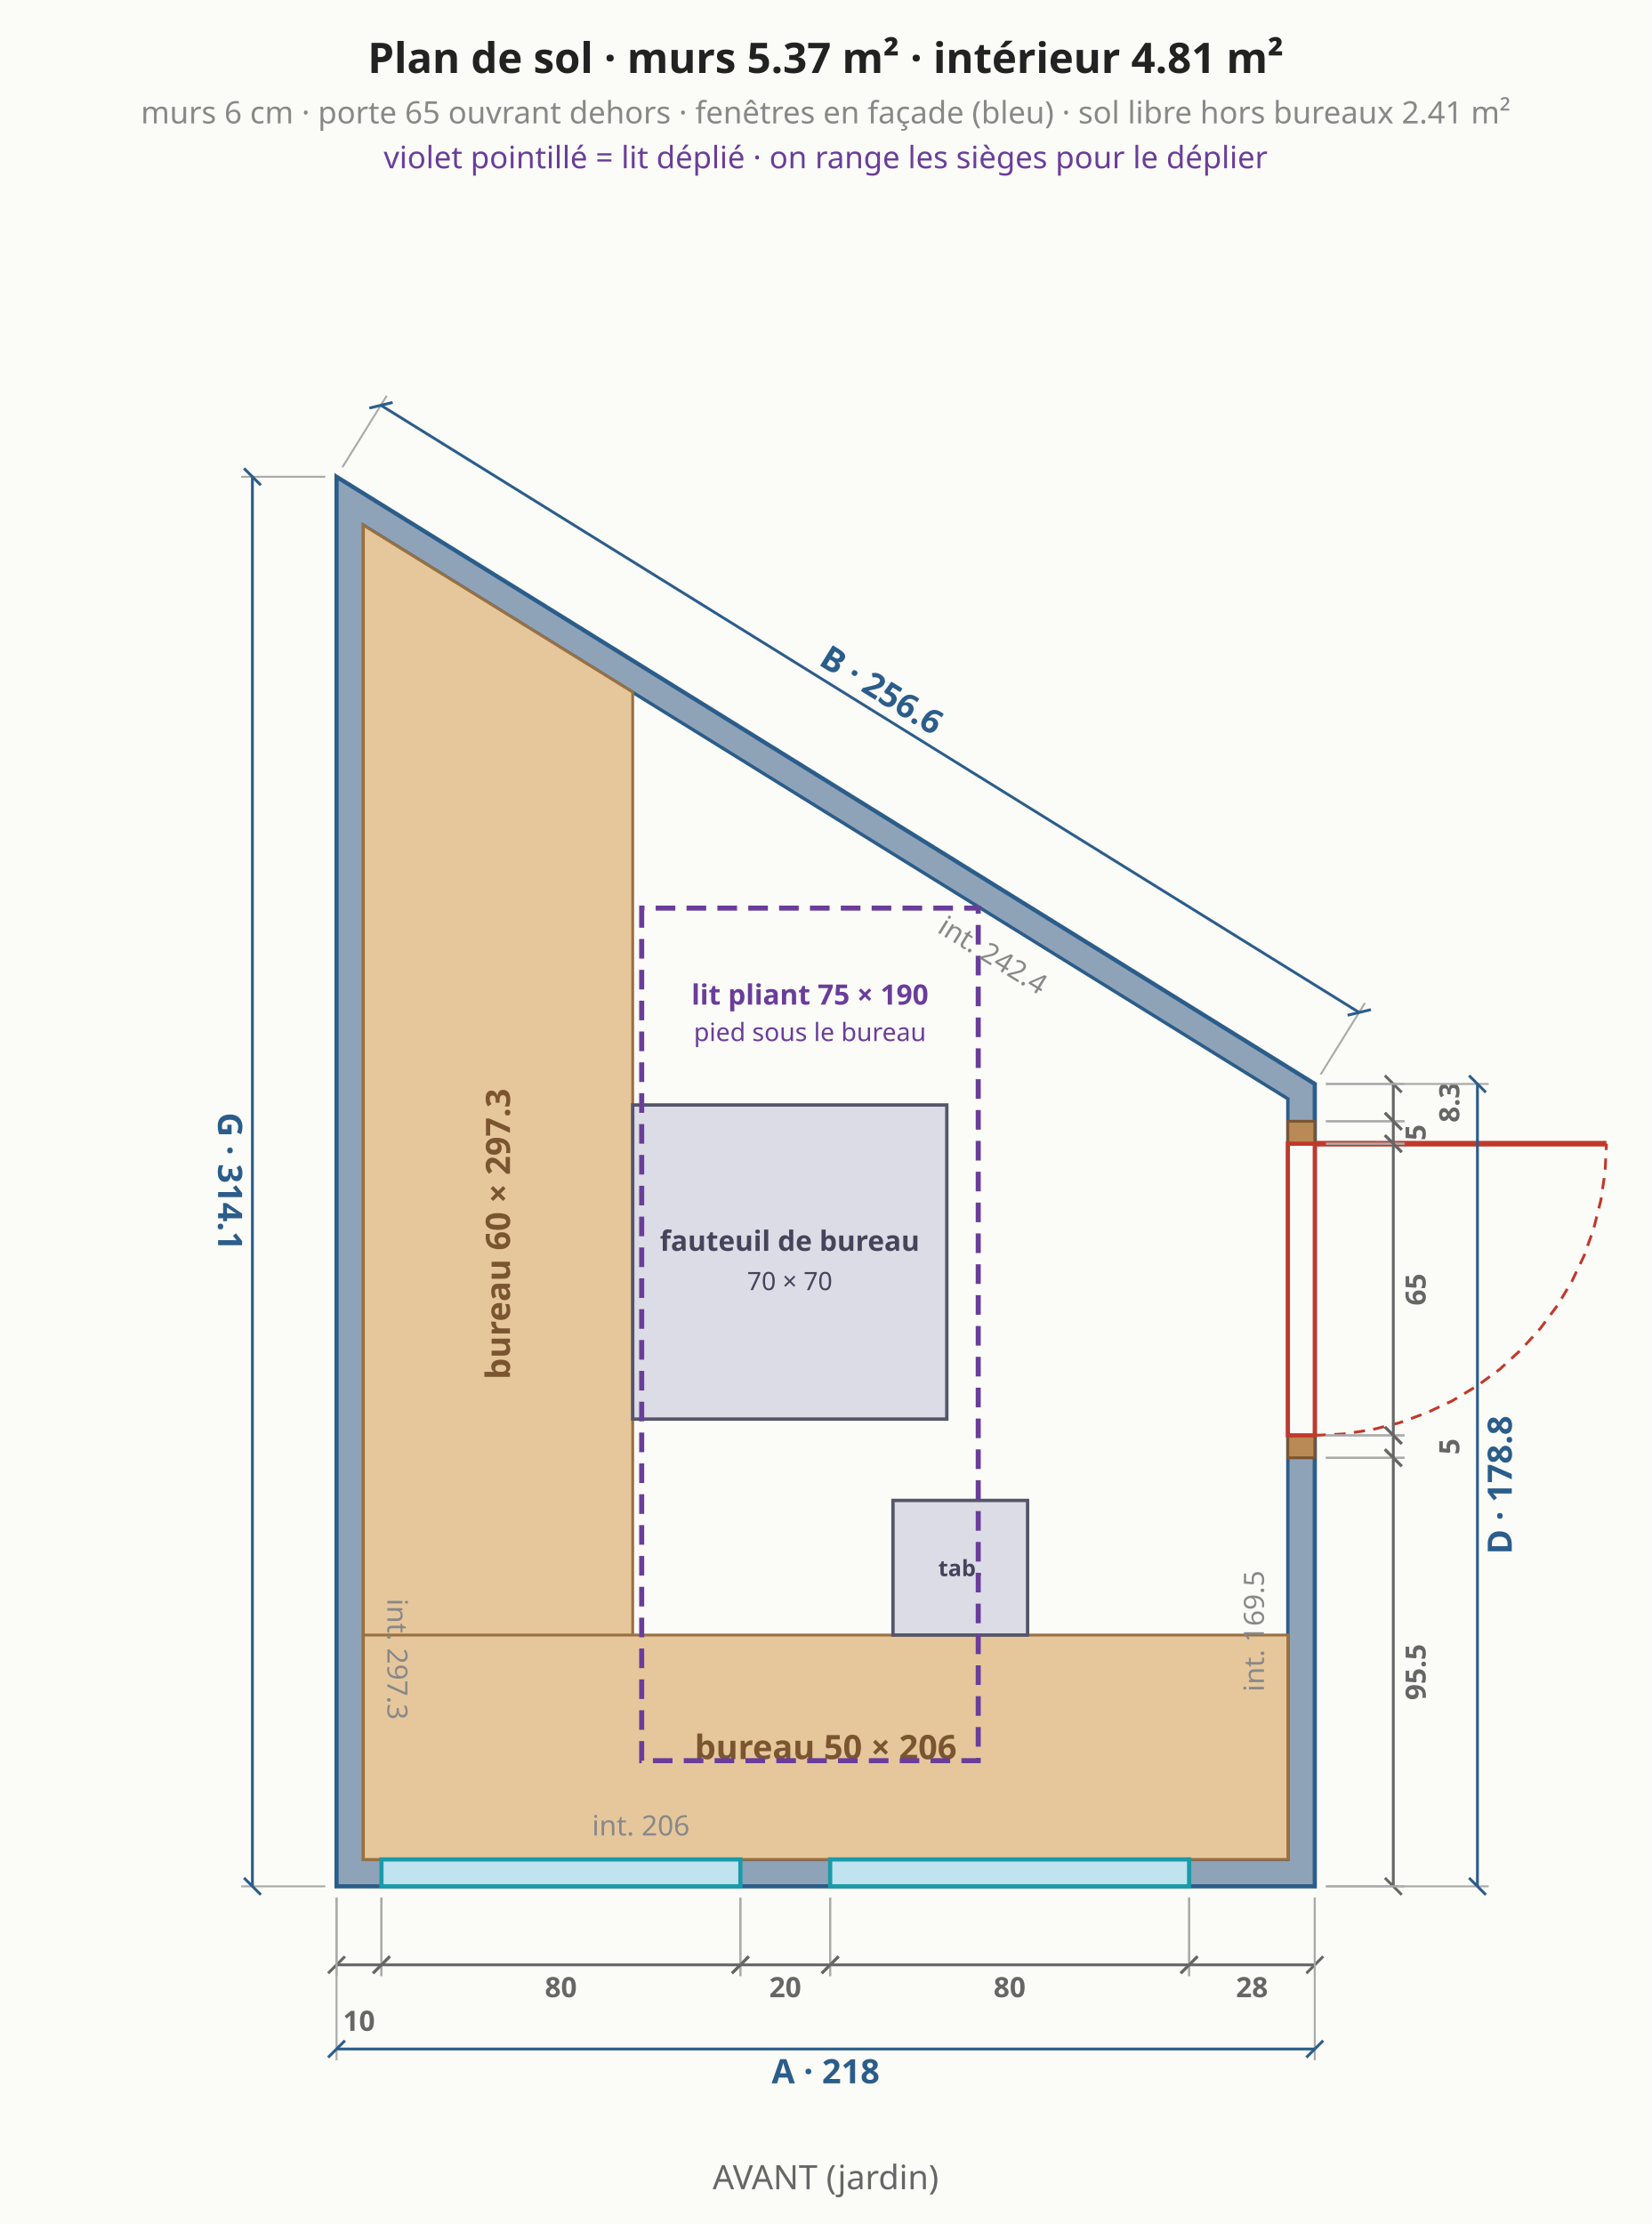
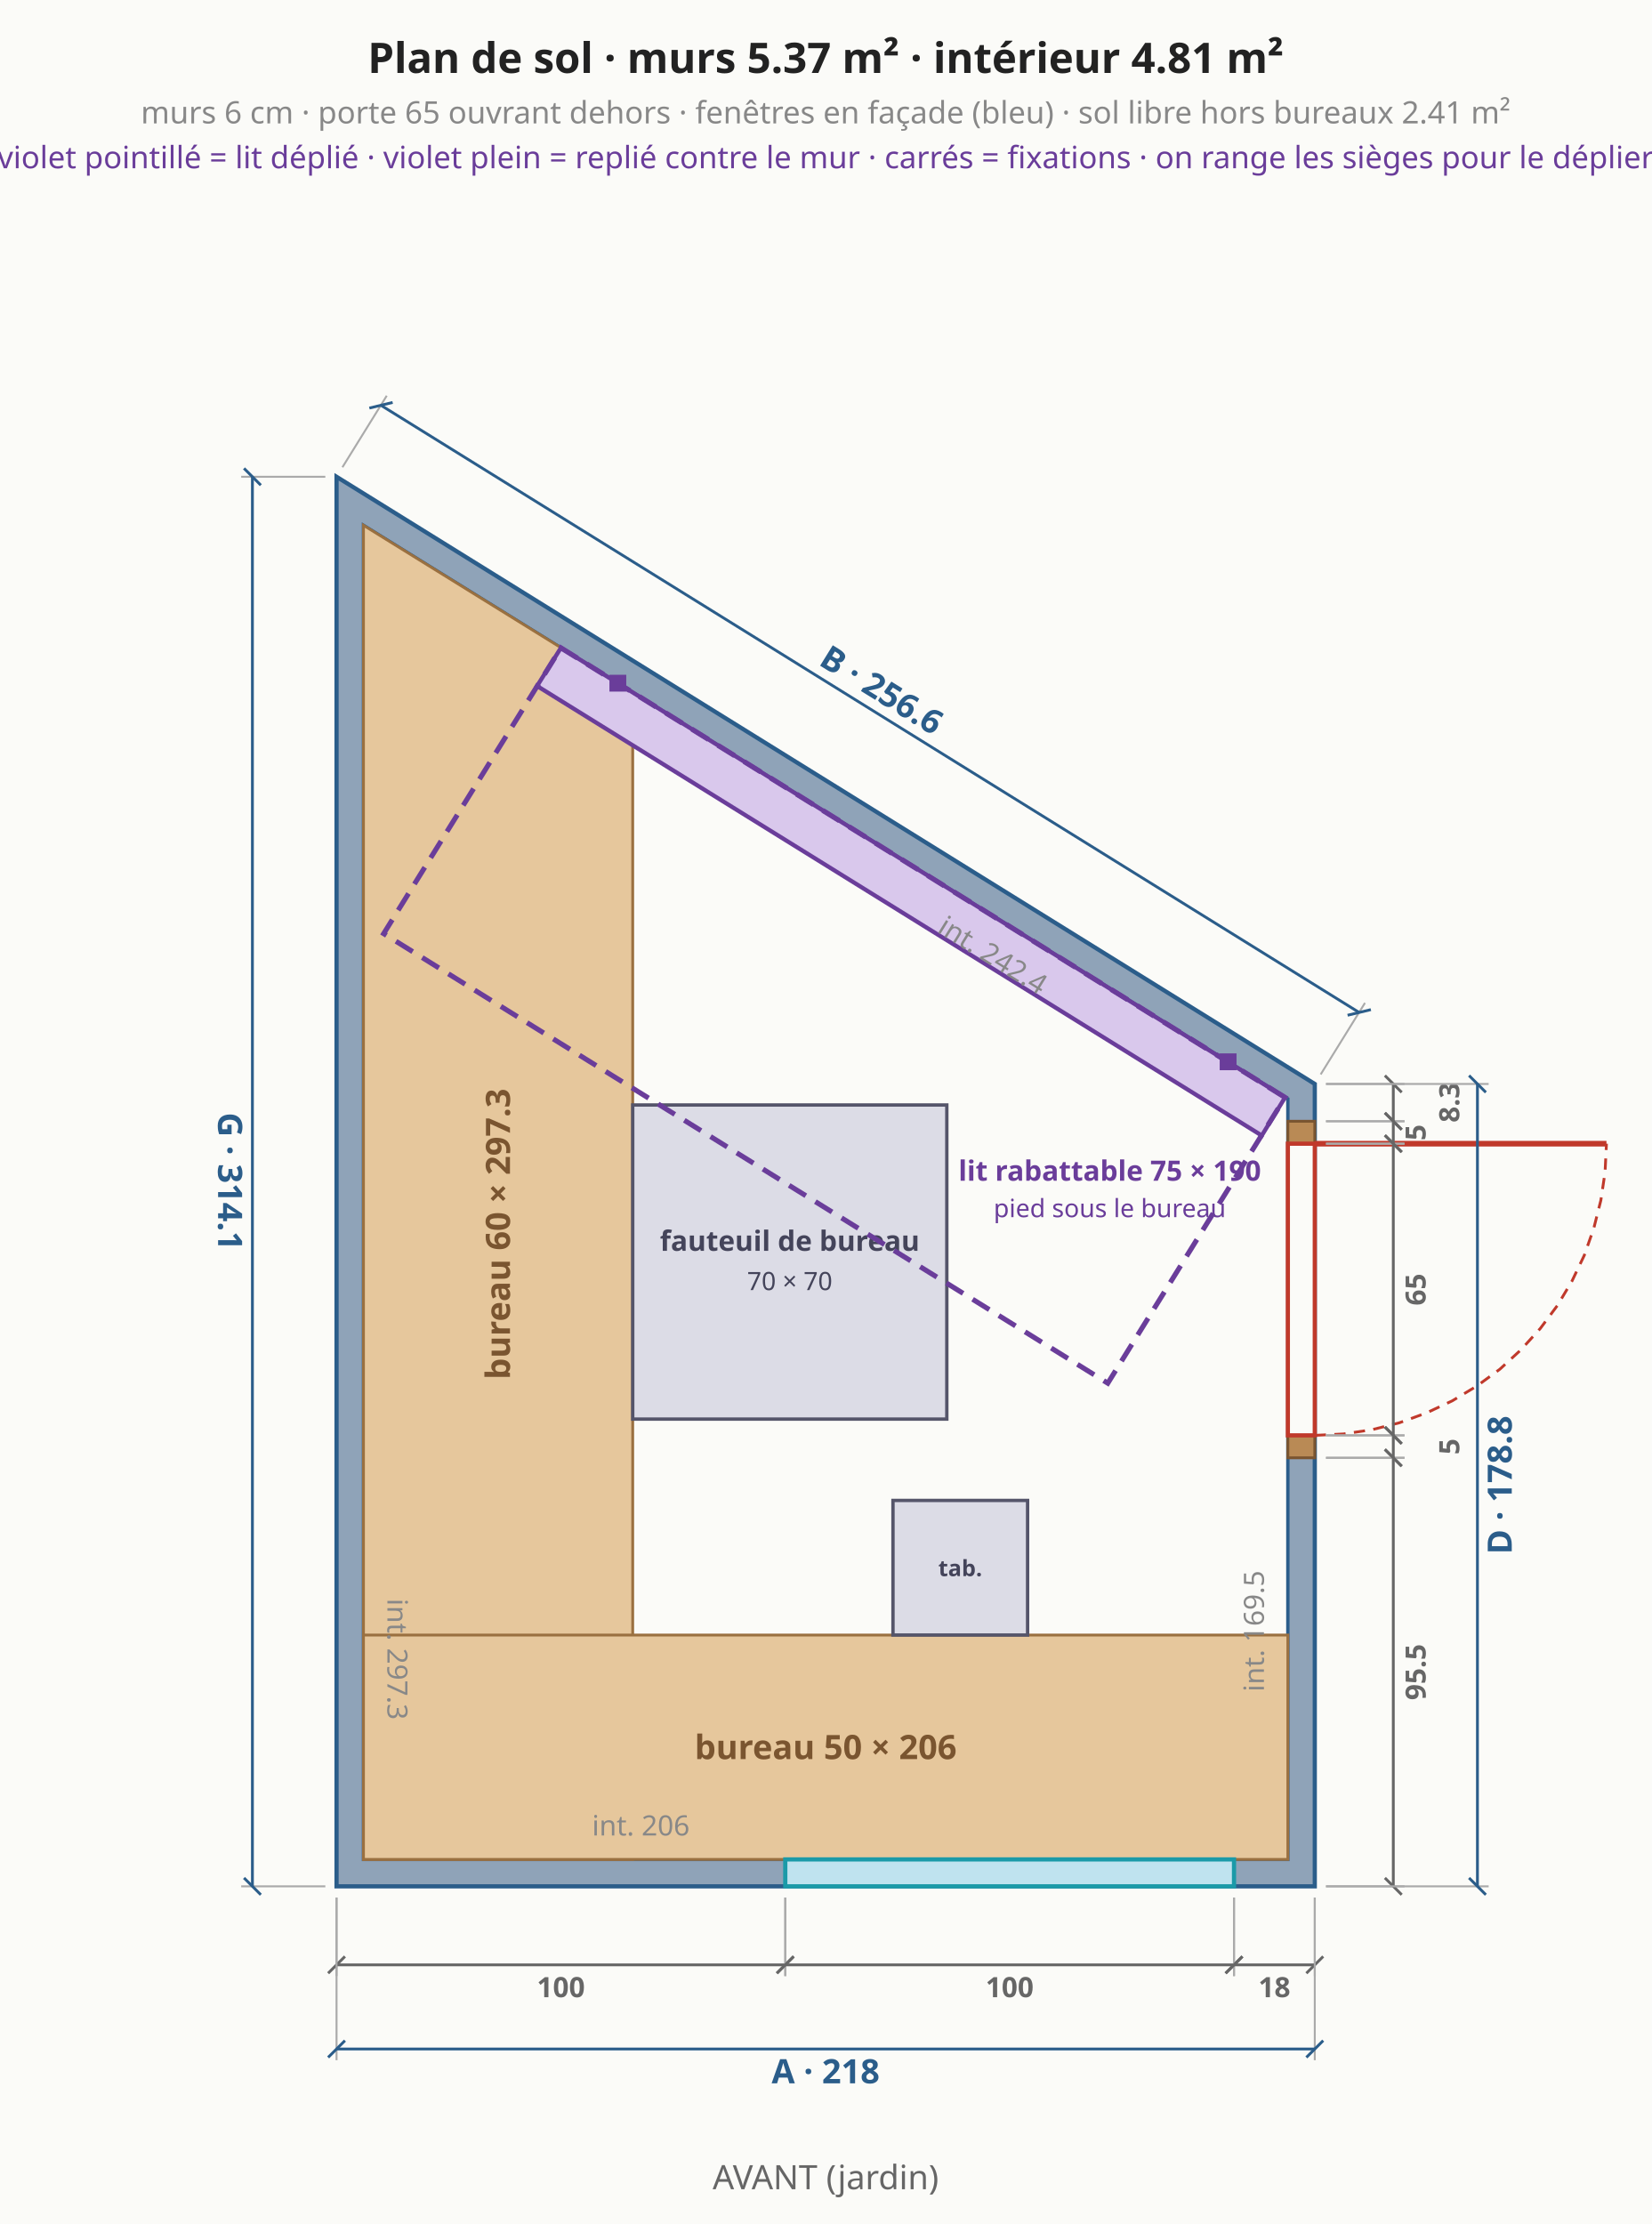
<svg xmlns="http://www.w3.org/2000/svg" viewBox="0 0 589 793" font-family="system-ui,sans-serif" font-size="13">
  <rect width="589" height="793" fill="#fbfbf8" />
  <polygon points="120.0,672.6 468.8,672.6 468.8,386.5 120.0,170.0" fill="#8fa3b8" stroke="#2b5d8a" stroke-width="1.5" />
  <polygon points="129.6,663.0 459.2,663.0 459.2,391.8 129.6,187.3" fill="#fbfbf8" stroke="#2b5d8a" stroke-width="1.2" />
  <polygon points="129.6,663.0 225.6,663.0 225.6,246.8 129.6,187.3" fill="#e6c79c" stroke="#9a7040" stroke-width="1" />
  <text x="177.6" y="440.0" text-anchor="middle" dominant-baseline="middle" fill="#7a5530" font-size="12" font-weight="bold" transform="rotate(-90 177.6 440.0)">bureau 60 × 297.3</text>
  <polygon points="129.6,663.0 459.2,663.0 459.2,583.0 129.6,583.0" fill="#e6c79c" stroke="#9a7040" stroke-width="1" />
  <text x="294.4" y="623.0" text-anchor="middle" dominant-baseline="middle" fill="#7a5530" font-size="12" font-weight="bold">bureau 50 × 206</text>
  <polygon points="225.6,394.0 225.6,506.0 337.6,506.0 337.6,394.0" fill="#dcdce6" stroke="#55556a" stroke-width="1.2" />
  <text x="281.6" y="446.0" text-anchor="middle" fill="#44445a" font-size="10" font-weight="bold">fauteuil de bureau</text>
  <text x="281.6" y="460.0" text-anchor="middle" fill="#44445a" font-size="9" font-weight="normal">70 × 70</text>
  <polygon points="318.4,583.0 366.4,583.0 366.4,535.0 318.4,535.0" fill="#dcdce6" stroke="#55556a" stroke-width="1.2" />
  <text x="342.4" y="562.0" text-anchor="middle" fill="#44445a" font-size="8" font-weight="bold">tab.</text>
-   <polygon points="228.8,323.8 228.8,627.8 348.8,627.8 348.8,323.8" fill="none" stroke="#6a3d9a" stroke-width="1.8" stroke-dasharray="7 4" />
-   <text x="288.8" y="358.2" text-anchor="middle" fill="#6a3d9a" font-size="10" font-weight="bold">lit pliant 75 × 190</text>
-   <text x="288.8" y="371.2" text-anchor="middle" fill="#6a3d9a" font-size="9" font-weight="normal">pied sous le bureau</text>
-   <polygon points="136.0,672.6 264.0,672.6 264.0,663.0 136.0,663.0" fill="#bfe3ef" stroke="#1b9aa8" stroke-width="1.5" />
-   <polygon points="296.0,672.6 424.0,672.6 424.0,663.0 296.0,663.0" fill="#bfe3ef" stroke="#1b9aa8" stroke-width="1.5" />
+   <polygon points="458.2,391.3 200.0,231.0 191.5,244.6 449.9,404.9" fill="#d9c8ec" stroke="#6a3d9a" stroke-width="1.5" />
+   <rect x="434.9" y="375.6" width="6" height="6" fill="#6a3d9a" />
+   <rect x="217.3" y="240.6" width="6" height="6" fill="#6a3d9a" />
+   <polygon points="458.2,391.3 200.0,231.0 136.8,332.9 395.0,493.2" fill="none" stroke="#6a3d9a" stroke-width="1.8" stroke-dasharray="7 4" />
+   <text x="395.7" y="421.0" text-anchor="middle" fill="#6a3d9a" font-size="10" font-weight="bold">lit rabattable 75 × 190</text>
+   <text x="395.7" y="434.0" text-anchor="middle" fill="#6a3d9a" font-size="9" font-weight="normal">pied sous le bureau</text>
+   <polygon points="280.0,672.6 440.0,672.6 440.0,663.0 280.0,663.0" fill="#bfe3ef" stroke="#1b9aa8" stroke-width="1.5" />
  <line x1="120.0" y1="676.6" x2="120.0" y2="704.6" stroke="#aaa" stroke-width="0.7" />
-   <line x1="136.0" y1="676.6" x2="136.0" y2="704.6" stroke="#aaa" stroke-width="0.7" />
-   <line x1="120.0" y1="700.6" x2="136.0" y2="700.6" stroke="#666" stroke-width="1" />
+   <line x1="280.0" y1="676.6" x2="280.0" y2="704.6" stroke="#aaa" stroke-width="0.7" />
+   <line x1="120.0" y1="700.6" x2="280.0" y2="700.6" stroke="#666" stroke-width="1" />
  <line x1="117.0" y1="703.6" x2="123.0" y2="697.6" stroke="#666" stroke-width="1" />
-   <line x1="133.0" y1="703.6" x2="139.0" y2="697.6" stroke="#666" stroke-width="1" />
-   <text x="128.0" y="720.6" text-anchor="middle" dominant-baseline="middle" fill="#666" font-size="10" font-weight="bold" transform="rotate(0.0 128.0 720.6)">10</text>
-   <line x1="136.0" y1="676.6" x2="136.0" y2="704.6" stroke="#aaa" stroke-width="0.7" />
-   <line x1="264.0" y1="676.6" x2="264.0" y2="704.6" stroke="#aaa" stroke-width="0.7" />
-   <line x1="136.0" y1="700.6" x2="264.0" y2="700.6" stroke="#666" stroke-width="1" />
-   <line x1="133.0" y1="703.6" x2="139.0" y2="697.6" stroke="#666" stroke-width="1" />
-   <line x1="261.0" y1="703.6" x2="267.0" y2="697.6" stroke="#666" stroke-width="1" />
-   <text x="200.0" y="708.6" text-anchor="middle" dominant-baseline="middle" fill="#666" font-size="10" font-weight="bold" transform="rotate(0.0 200.0 708.6)">80</text>
-   <line x1="264.0" y1="676.6" x2="264.0" y2="704.6" stroke="#aaa" stroke-width="0.7" />
-   <line x1="296.0" y1="676.6" x2="296.0" y2="704.6" stroke="#aaa" stroke-width="0.7" />
-   <line x1="264.0" y1="700.6" x2="296.0" y2="700.6" stroke="#666" stroke-width="1" />
-   <line x1="261.0" y1="703.6" x2="267.0" y2="697.6" stroke="#666" stroke-width="1" />
-   <line x1="293.0" y1="703.6" x2="299.0" y2="697.6" stroke="#666" stroke-width="1" />
-   <text x="280.0" y="708.6" text-anchor="middle" dominant-baseline="middle" fill="#666" font-size="10" font-weight="bold" transform="rotate(0.0 280.0 708.6)">20</text>
-   <line x1="296.0" y1="676.6" x2="296.0" y2="704.6" stroke="#aaa" stroke-width="0.7" />
-   <line x1="424.0" y1="676.6" x2="424.0" y2="704.6" stroke="#aaa" stroke-width="0.7" />
-   <line x1="296.0" y1="700.6" x2="424.0" y2="700.6" stroke="#666" stroke-width="1" />
-   <line x1="293.0" y1="703.6" x2="299.0" y2="697.6" stroke="#666" stroke-width="1" />
-   <line x1="421.0" y1="703.6" x2="427.0" y2="697.6" stroke="#666" stroke-width="1" />
-   <text x="360.0" y="708.6" text-anchor="middle" dominant-baseline="middle" fill="#666" font-size="10" font-weight="bold" transform="rotate(0.0 360.0 708.6)">80</text>
-   <line x1="424.0" y1="676.6" x2="424.0" y2="704.6" stroke="#aaa" stroke-width="0.7" />
+   <line x1="277.0" y1="703.6" x2="283.0" y2="697.6" stroke="#666" stroke-width="1" />
+   <text x="200.0" y="708.6" text-anchor="middle" dominant-baseline="middle" fill="#666" font-size="10" font-weight="bold" transform="rotate(0.0 200.0 708.6)">100</text>
+   <line x1="280.0" y1="676.6" x2="280.0" y2="704.6" stroke="#aaa" stroke-width="0.7" />
+   <line x1="440.0" y1="676.6" x2="440.0" y2="704.6" stroke="#aaa" stroke-width="0.7" />
+   <line x1="280.0" y1="700.6" x2="440.0" y2="700.6" stroke="#666" stroke-width="1" />
+   <line x1="277.0" y1="703.6" x2="283.0" y2="697.6" stroke="#666" stroke-width="1" />
+   <line x1="437.0" y1="703.6" x2="443.0" y2="697.6" stroke="#666" stroke-width="1" />
+   <text x="360.0" y="708.6" text-anchor="middle" dominant-baseline="middle" fill="#666" font-size="10" font-weight="bold" transform="rotate(0.0 360.0 708.6)">100</text>
+   <line x1="440.0" y1="676.6" x2="440.0" y2="704.6" stroke="#aaa" stroke-width="0.7" />
  <line x1="468.8" y1="676.6" x2="468.8" y2="704.6" stroke="#aaa" stroke-width="0.7" />
-   <line x1="424.0" y1="700.6" x2="468.8" y2="700.6" stroke="#666" stroke-width="1" />
-   <line x1="421.0" y1="703.6" x2="427.0" y2="697.6" stroke="#666" stroke-width="1" />
+   <line x1="440.0" y1="700.6" x2="468.8" y2="700.6" stroke="#666" stroke-width="1" />
+   <line x1="437.0" y1="703.6" x2="443.0" y2="697.6" stroke="#666" stroke-width="1" />
  <line x1="465.8" y1="703.6" x2="471.8" y2="697.6" stroke="#666" stroke-width="1" />
-   <text x="446.4" y="708.6" text-anchor="middle" dominant-baseline="middle" fill="#666" font-size="10" font-weight="bold" transform="rotate(0.0 446.4 708.6)">28</text>
+   <text x="454.4" y="708.6" text-anchor="middle" dominant-baseline="middle" fill="#666" font-size="10" font-weight="bold" transform="rotate(0.0 454.4 708.6)">18</text>
  <line x1="120.0" y1="676.6" x2="120.0" y2="734.6" stroke="#aaa" stroke-width="0.7" />
  <line x1="468.8" y1="676.6" x2="468.8" y2="734.6" stroke="#aaa" stroke-width="0.7" />
  <line x1="120.0" y1="730.6" x2="468.8" y2="730.6" stroke="#2b5d8a" stroke-width="1" />
  <line x1="117.0" y1="733.6" x2="123.0" y2="727.6" stroke="#2b5d8a" stroke-width="1" />
  <line x1="465.8" y1="733.6" x2="471.8" y2="727.6" stroke="#2b5d8a" stroke-width="1" />
  <text x="294.4" y="738.6" text-anchor="middle" dominant-baseline="middle" fill="#2b5d8a" font-size="12" font-weight="bold" transform="rotate(0.0 294.4 738.6)">A · 218</text>
  <polygon points="468.8,519.8 468.8,511.8 459.2,511.8 459.2,519.8" fill="#b98a55" stroke="#7a5530" stroke-width="1" />
  <polygon points="468.8,407.8 468.8,399.8 459.2,399.8 459.2,407.8" fill="#b98a55" stroke="#7a5530" stroke-width="1" />
  <polygon points="468.8,511.8 468.8,407.8 459.2,407.8 459.2,511.8" fill="#fbfbf8" stroke="#c0392b" stroke-width="1.5" />
  <line x1="468.8" y1="407.8" x2="572.8" y2="407.8" stroke="#c0392b" stroke-width="2" />
  <polyline points="468.8,511.8 479.0,511.3 489.1,509.8 499.0,507.3 508.6,503.8 517.8,499.5 526.6,494.2 534.8,488.2 542.3,481.3 549.2,473.7 555.3,465.5 560.5,456.8 564.9,447.6 568.3,437.9 570.8,428.0 572.3,418.0 572.8,407.8" fill="none" stroke="#c0392b" stroke-width="1" stroke-dasharray="4 3" />
  <line x1="472.8" y1="672.6" x2="500.8" y2="672.6" stroke="#aaa" stroke-width="0.7" />
  <line x1="472.8" y1="519.8" x2="500.8" y2="519.8" stroke="#aaa" stroke-width="0.7" />
  <line x1="496.8" y1="672.6" x2="496.8" y2="519.8" stroke="#666" stroke-width="1" />
  <line x1="499.8" y1="675.6" x2="493.8" y2="669.6" stroke="#666" stroke-width="1" />
  <line x1="499.8" y1="522.8" x2="493.8" y2="516.8" stroke="#666" stroke-width="1" />
  <text x="504.8" y="596.2" text-anchor="middle" dominant-baseline="middle" fill="#666" font-size="10" font-weight="bold" transform="rotate(-90.0 504.8 596.2)">95.5</text>
  <line x1="472.8" y1="519.8" x2="500.8" y2="519.8" stroke="#aaa" stroke-width="0.7" />
  <line x1="472.8" y1="511.8" x2="500.8" y2="511.8" stroke="#aaa" stroke-width="0.7" />
  <line x1="496.8" y1="519.8" x2="496.8" y2="511.8" stroke="#666" stroke-width="1" />
  <line x1="499.8" y1="522.8" x2="493.8" y2="516.8" stroke="#666" stroke-width="1" />
  <line x1="499.8" y1="514.8" x2="493.8" y2="508.8" stroke="#666" stroke-width="1" />
  <text x="516.8" y="515.8" text-anchor="middle" dominant-baseline="middle" fill="#666" font-size="10" font-weight="bold" transform="rotate(-90.0 516.8 515.8)">5</text>
  <line x1="472.8" y1="511.8" x2="500.8" y2="511.8" stroke="#aaa" stroke-width="0.7" />
  <line x1="472.8" y1="407.8" x2="500.8" y2="407.8" stroke="#aaa" stroke-width="0.7" />
  <line x1="496.8" y1="511.8" x2="496.8" y2="407.8" stroke="#666" stroke-width="1" />
  <line x1="499.8" y1="514.8" x2="493.8" y2="508.8" stroke="#666" stroke-width="1" />
  <line x1="499.8" y1="410.8" x2="493.8" y2="404.8" stroke="#666" stroke-width="1" />
  <text x="504.8" y="459.8" text-anchor="middle" dominant-baseline="middle" fill="#666" font-size="10" font-weight="bold" transform="rotate(-90.0 504.8 459.8)">65</text>
  <line x1="472.8" y1="407.8" x2="500.8" y2="407.8" stroke="#aaa" stroke-width="0.7" />
  <line x1="472.8" y1="399.8" x2="500.8" y2="399.8" stroke="#aaa" stroke-width="0.7" />
  <line x1="496.8" y1="407.8" x2="496.8" y2="399.8" stroke="#666" stroke-width="1" />
  <line x1="499.8" y1="410.8" x2="493.8" y2="404.8" stroke="#666" stroke-width="1" />
  <line x1="499.8" y1="402.8" x2="493.8" y2="396.8" stroke="#666" stroke-width="1" />
  <text x="504.8" y="403.8" text-anchor="middle" dominant-baseline="middle" fill="#666" font-size="10" font-weight="bold" transform="rotate(-90.0 504.8 403.8)">5</text>
  <line x1="472.8" y1="399.8" x2="500.8" y2="399.8" stroke="#aaa" stroke-width="0.7" />
  <line x1="472.8" y1="386.5" x2="500.8" y2="386.5" stroke="#aaa" stroke-width="0.7" />
  <line x1="496.8" y1="399.8" x2="496.8" y2="386.5" stroke="#666" stroke-width="1" />
  <line x1="499.8" y1="402.8" x2="493.8" y2="396.8" stroke="#666" stroke-width="1" />
  <line x1="499.8" y1="389.5" x2="493.8" y2="383.5" stroke="#666" stroke-width="1" />
  <text x="516.8" y="393.1" text-anchor="middle" dominant-baseline="middle" fill="#666" font-size="10" font-weight="bold" transform="rotate(-90.0 516.8 393.1)">8.3</text>
  <line x1="472.8" y1="672.6" x2="530.8" y2="672.6" stroke="#aaa" stroke-width="0.7" />
  <line x1="472.8" y1="386.5" x2="530.8" y2="386.5" stroke="#aaa" stroke-width="0.7" />
  <line x1="526.8" y1="672.6" x2="526.8" y2="386.5" stroke="#2b5d8a" stroke-width="1" />
  <line x1="529.8" y1="675.6" x2="523.8" y2="669.6" stroke="#2b5d8a" stroke-width="1" />
  <line x1="529.8" y1="389.5" x2="523.8" y2="383.5" stroke="#2b5d8a" stroke-width="1" />
  <text x="534.8" y="529.5" text-anchor="middle" dominant-baseline="middle" fill="#2b5d8a" font-size="12" font-weight="bold" transform="rotate(-90.0 534.8 529.5)">D · 178.8</text>
  <line x1="470.9" y1="383.1" x2="486.7" y2="357.6" stroke="#aaa" stroke-width="0.7" />
  <line x1="122.1" y1="166.6" x2="137.9" y2="141.1" stroke="#aaa" stroke-width="0.7" />
  <line x1="484.6" y1="361.0" x2="135.8" y2="144.5" stroke="#2b5d8a" stroke-width="1" />
  <line x1="488.8" y1="360.0" x2="480.5" y2="362.0" stroke="#2b5d8a" stroke-width="1" />
  <line x1="140.0" y1="143.5" x2="131.7" y2="145.5" stroke="#2b5d8a" stroke-width="1" />
  <text x="314.4" y="246.0" text-anchor="middle" dominant-baseline="middle" fill="#2b5d8a" font-size="12" font-weight="bold" transform="rotate(31.8 314.4 246.0)">B · 256.6</text>
  <line x1="116.0" y1="170.0" x2="86.0" y2="170.0" stroke="#aaa" stroke-width="0.7" />
  <line x1="116.0" y1="672.6" x2="86.0" y2="672.6" stroke="#aaa" stroke-width="0.7" />
  <line x1="90.0" y1="170.0" x2="90.0" y2="672.6" stroke="#2b5d8a" stroke-width="1" />
  <line x1="87.0" y1="167.0" x2="93.0" y2="173.0" stroke="#2b5d8a" stroke-width="1" />
  <line x1="87.0" y1="669.6" x2="93.0" y2="675.6" stroke="#2b5d8a" stroke-width="1" />
  <text x="82.0" y="421.3" text-anchor="middle" dominant-baseline="middle" fill="#2b5d8a" font-size="12" font-weight="bold" transform="rotate(90.0 82.0 421.3)">G · 314.1</text>
  <text x="228.5" y="651.0" text-anchor="middle" dominant-baseline="middle" fill="#888" font-size="10" transform="rotate(0.0 228.5 651.0)">int. 206</text>
  <text x="447.2" y="581.6" text-anchor="middle" dominant-baseline="middle" fill="#888" font-size="10" transform="rotate(-90.0 447.2 581.6)">int. 169.5</text>
  <text x="354.0" y="340.6" text-anchor="middle" dominant-baseline="middle" fill="#888" font-size="10" transform="rotate(31.8 354.0 340.6)">int. 242.4</text>
  <text x="141.6" y="591.6" text-anchor="middle" dominant-baseline="middle" fill="#888" font-size="10" transform="rotate(90.0 141.6 591.6)">int. 297.3</text>
  <text x="294.4" y="26.0" text-anchor="middle" fill="#222" font-size="15" font-weight="bold">Plan de sol · murs 5.37 m² · intérieur 4.81 m²</text>
  <text x="294.4" y="44.0" text-anchor="middle" fill="#888" font-size="11" font-weight="normal">murs 6 cm · porte 65 ouvrant dehors · fenêtres en façade (bleu) · sol libre hors bureaux 2.41 m²</text>
-   <text x="294.4" y="60.0" text-anchor="middle" fill="#6a3d9a" font-size="11" font-weight="normal">violet pointillé = lit déplié · on range les sièges pour le déplier</text>
+   <text x="294.4" y="60.0" text-anchor="middle" fill="#6a3d9a" font-size="11" font-weight="normal">violet pointillé = lit déplié · violet plein = replié contre le mur · carrés = fixations · on range les sièges pour le déplier</text>
  <text x="294.4" y="780.6" text-anchor="middle" fill="#666" font-size="12" font-weight="normal">AVANT (jardin)</text>
</svg>
